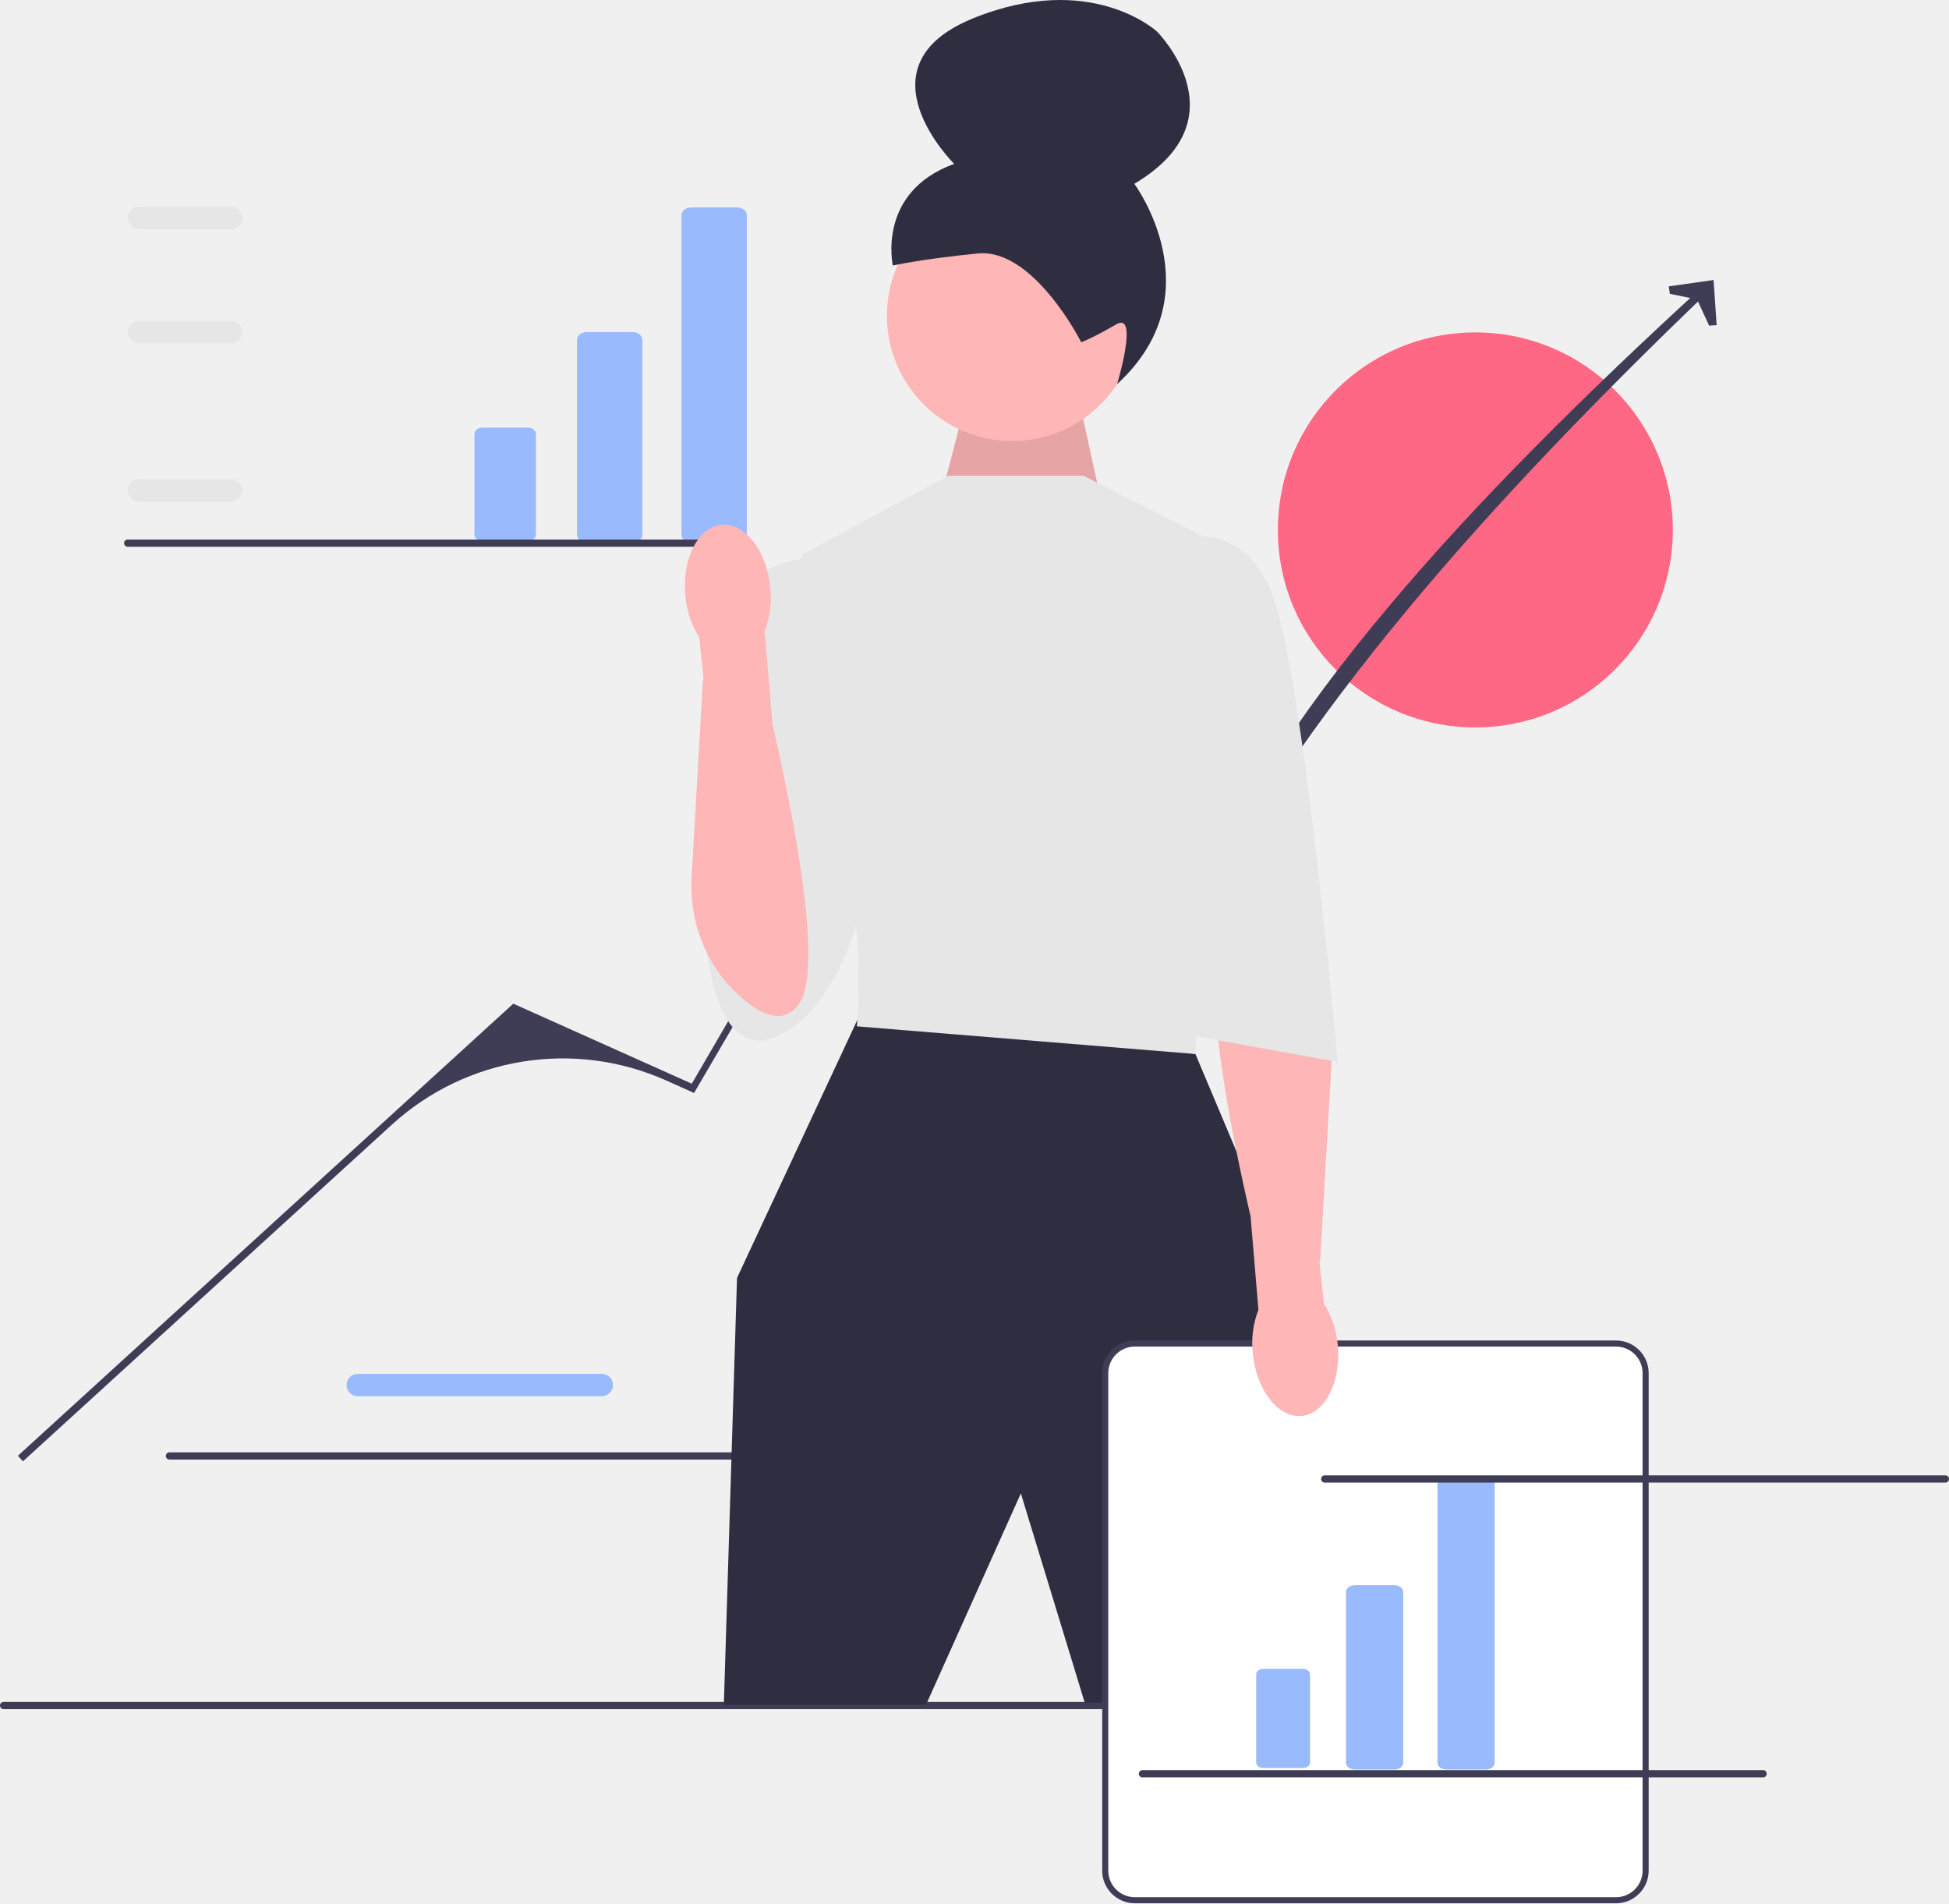
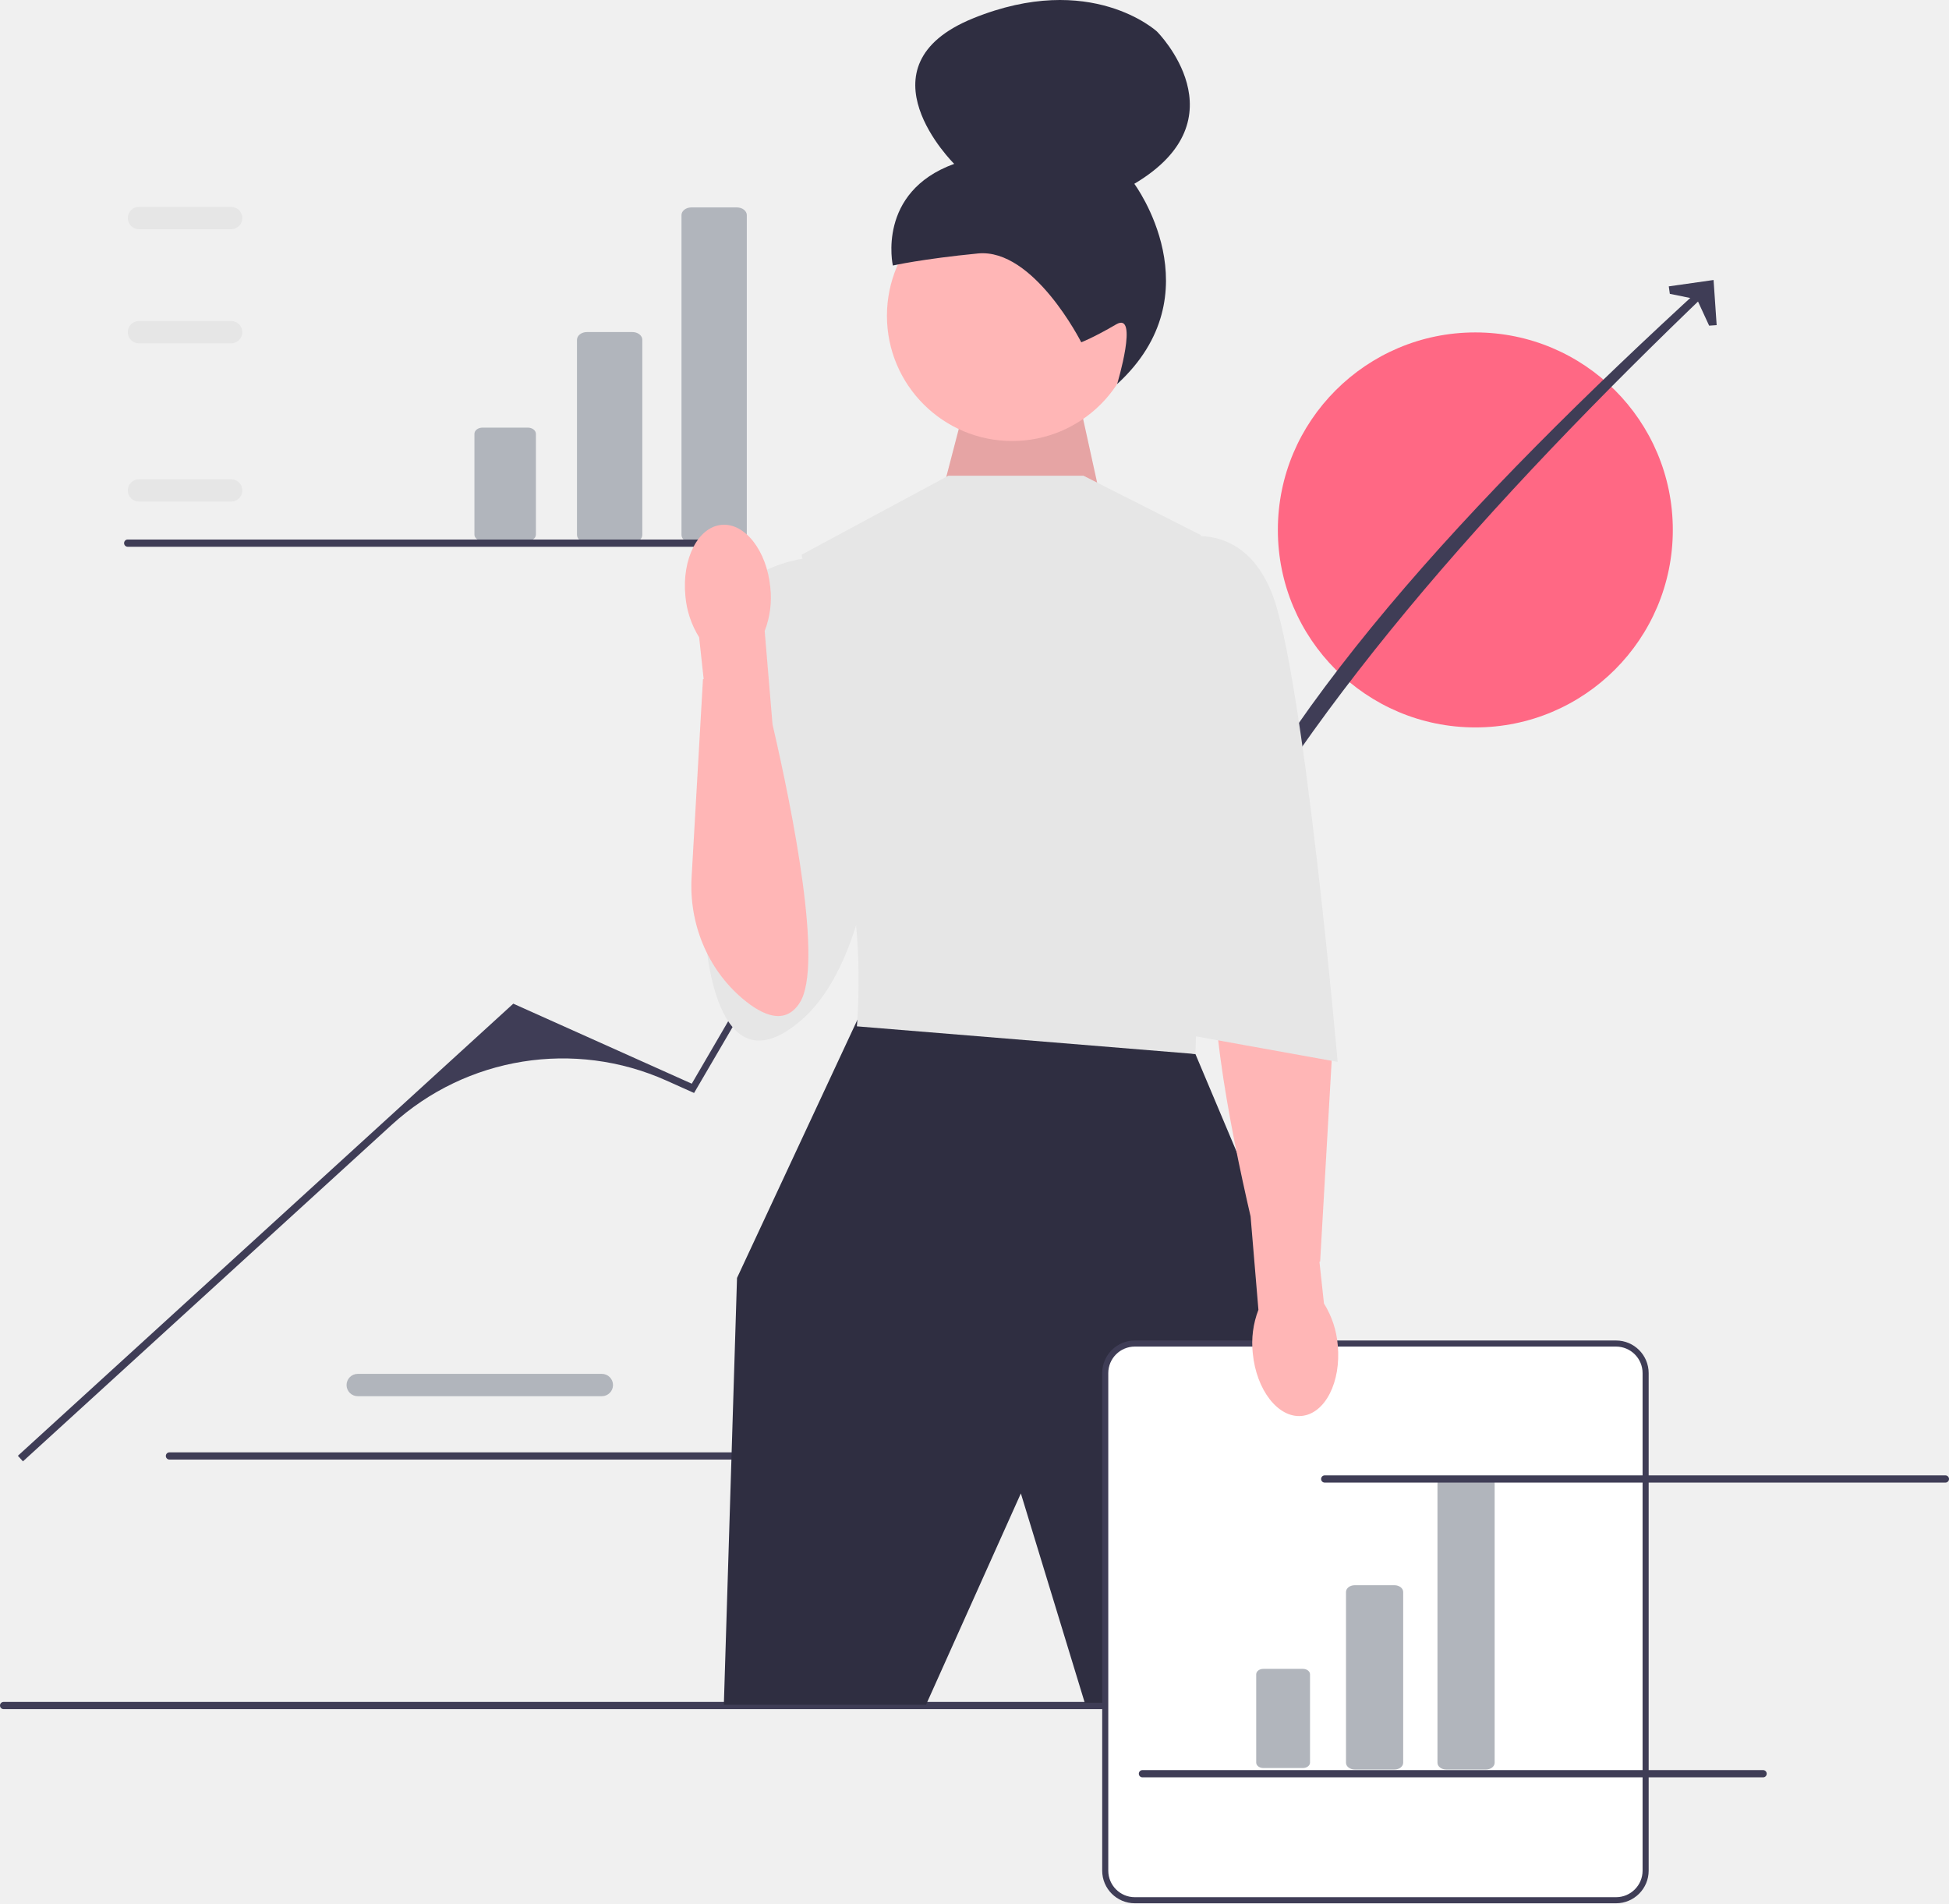
<svg xmlns="http://www.w3.org/2000/svg" width="641.513" height="626.392" viewBox="0 0 641.513 626.392">
  <g>
-     <path d="M198.101,459.506H117.744c-2.026,0-3.674-1.648-3.674-3.674s1.648-3.674,3.674-3.674h80.357c2.026,0,3.674,1.648,3.674,3.674s-1.648,3.674-3.674,3.674h-0Z" fill="#99bafd" />
+     <path d="M198.101,459.506H117.744c-2.026,0-3.674-1.648-3.674-3.674s1.648-3.674,3.674-3.674h80.357c2.026,0,3.674,1.648,3.674,3.674s-1.648,3.674-3.674,3.674h-0Z" fill="#b1b5bc" />
    <path d="M54.587,479.173c0,.66,.53,1.19,1.19,1.19h204.29c.66,0,1.19-.53,1.19-1.19,0-.66-.53-1.19-1.19-1.19H55.778c-.66,0-1.19,.53-1.19,1.19Z" fill="#3f3d56" />
  </g>
  <circle cx="485.607" cy="174.403" r="65" fill="#ff6884" />
  <path d="M0,561.308c0,.66,.53,1.19,1.19,1.19H523.48c.66,0,1.19-.53,1.19-1.19,0-.66-.53-1.19-1.19-1.19H1.19c-.66,0-1.19,.53-1.19,1.19Z" fill="#3f3d56" />
  <g>
    <path d="M7.555,480.947l-1.671-1.831,163.064-148.796,58.749,26.336,63.44-108.794,52.122-25.124,48.293,80.487c26.073-67.499,91.46-138.118,169.81-209.766l1.927,1.561c-73.485,70.354-136.359,141.028-172.04,212.52l-44.669-74.667c-2.11-3.527-6.545-4.89-10.272-3.156l-0,0c-28.49,13.257-52.255,34.895-68.115,62.023l-39.739,67.971-9.071-4.066c-30.338-13.6-65.854-7.9-90.413,14.51L7.555,480.947Z" fill="#3f3d56" />
    <polygon points="565.038 107.006 562.562 107.178 558.568 98.52 549.624 96.704 549.276 94.247 564.02 92.151 565.038 107.006" fill="#3f3d56" />
  </g>
  <polygon points="310.684 159.98 319.45 126.283 353.597 124.64 363.813 171.091 310.684 159.98" fill="#ffb6b6" />
  <polygon points="310.684 159.98 319.45 126.283 353.597 124.64 363.813 171.091 310.684 159.98" isolation="isolate" opacity=".1" />
  <circle cx="333.154" cy="103.924" r="41.216" fill="#ffb6b6" />
  <path d="M355.894,112.649h-0s-15.657-31.023-34.003-29.231c-18.345,1.791-28.01,3.969-28.01,3.969,0,0-5.446-24.162,20.192-33.456,0,0-32.598-32.134,6.213-47.897,38.811-15.763,60.529,4.341,60.529,4.341,0,0,28.728,28.679-7.454,50.115,0,0,26.867,36.139-5.662,65.925,0,0,7.276-24.104-.316-19.659-7.591,4.445-11.489,5.893-11.489,5.893v0l-0-0Z" fill="#2f2e41" />
  <polygon points="287.679 330.412 282.196 335.666 242.589 420.591 238.253 561.063 304.799 561.063 336.015 491.5 357.047 560.392 416.882 560.392 430.752 435.332 393.466 346.887 287.679 330.412" fill="#2f2e41" />
  <path d="M356.614,156.556h-44.441l-48.34,26.013,11.272,50.292s-2.601,30.349,3.468,52.894c6.07,22.545,3.468,52.027,3.468,52.027l111.424,9.105,3.468-102.319-1.734-68.502-38.586-19.51h0v-0Z" fill="#e6e6e6" />
  <path d="M271.203,183.003s-26.88,.867-31.216,18.209-7.804,106.655-7.804,106.655c0,0,2.601,52.996,31.65,27.799,29.048-25.197,26.447-101.503,26.447-101.503l-19.076-51.16v0Z" fill="#e6e6e6" />
  <path d="M531.927,625.392h-158.409c-5.365,0-9.73-4.364-9.73-9.73v-163.758c0-5.365,4.365-9.73,9.73-9.73h158.409c5.365,0,9.73,4.364,9.73,9.73v163.758c0,5.365-4.364,9.73-9.73,9.73Z" fill="#fff" />
  <path d="M531.927,626.392h-158.409c-5.916,0-10.729-4.813-10.729-10.729v-163.758c0-5.916,4.813-10.729,10.729-10.729h158.409c5.916,0,10.729,4.813,10.729,10.729v163.758c0,5.917-4.813,10.729-10.729,10.729Zm-158.409-183.217c-4.813,0-8.729,3.916-8.729,8.729v163.758c0,4.813,3.916,8.729,8.729,8.729h158.409c4.813,0,8.729-3.916,8.729-8.729v-163.758c0-4.813-3.916-8.729-8.729-8.729h-158.409Z" fill="#3f3d56" />
  <g>
-     <path d="M458.974,582.371h-13.056c-1.59,0-2.883-.998-2.883-2.225v-56.211c0-1.227,1.293-2.225,2.883-2.225h13.056c1.59,0,2.883,.998,2.883,2.225v56.211c0,1.227-1.293,2.225-2.883,2.225Z" fill="#99bafd" />
-     <path d="M415.809,549.245c-1.284,0-2.329,.807-2.329,1.798v29.04c0,.991,1.045,1.798,2.329,1.798h13.056c1.284,0,2.329-.807,2.329-1.798v-29.04c0-.991-1.045-1.798-2.329-1.798h-13.056Z" fill="#99bafd" />
-     <path d="M489.082,582.371h-13.056c-1.59,0-2.883-.998-2.883-2.225v-92.12c0-1.227,1.293-2.225,2.883-2.225h13.056c1.59,0,2.883,.998,2.883,2.225v92.12c0,1.227-1.293,2.225-2.883,2.225Z" fill="#99bafd" />
+     <path d="M458.974,582.371h-13.056c-1.59,0-2.883-.998-2.883-2.225v-56.211c0-1.227,1.293-2.225,2.883-2.225h13.056c1.59,0,2.883,.998,2.883,2.225v56.211c0,1.227-1.293,2.225-2.883,2.225Z" fill="#b1b5bc" />
+     <path d="M415.809,549.245c-1.284,0-2.329,.807-2.329,1.798v29.04c0,.991,1.045,1.798,2.329,1.798h13.056c1.284,0,2.329-.807,2.329-1.798v-29.04c0-.991-1.045-1.798-2.329-1.798h-13.056Z" fill="#b1b5bc" />
+     <path d="M489.082,582.371h-13.056c-1.59,0-2.883-.998-2.883-2.225v-92.12c0-1.227,1.293-2.225,2.883-2.225h13.056c1.59,0,2.883,.998,2.883,2.225v92.12c0,1.227-1.293,2.225-2.883,2.225Z" fill="#b1b5bc" />
  </g>
  <g>
-     <path d="M208.125,178.572h-14.914c-1.816,0-3.293-1.14-3.293-2.542V111.821c0-1.402,1.477-2.542,3.293-2.542h14.914c1.816,0,3.293,1.14,3.293,2.542v64.21c0,1.402-1.477,2.542-3.293,2.542v-0Z" fill="#99bafd" />
-     <path d="M158.819,140.733c-1.467,0-2.661,.921-2.661,2.054v33.172c0,1.132,1.194,2.054,2.661,2.054h14.914c1.467,0,2.661-.921,2.661-2.054v-33.172c0-1.132-1.194-2.054-2.661-2.054h-14.914Z" fill="#99bafd" />
-     <path d="M242.517,178.572h-14.914c-1.816,0-3.293-1.14-3.293-2.542V70.802c0-1.402,1.477-2.542,3.293-2.542h14.914c1.816,0,3.293,1.14,3.293,2.542v105.228c0,1.402-1.477,2.542-3.293,2.542v-0Z" fill="#99bafd" />
+     <path d="M208.125,178.572h-14.914c-1.816,0-3.293-1.14-3.293-2.542V111.821c0-1.402,1.477-2.542,3.293-2.542h14.914c1.816,0,3.293,1.14,3.293,2.542v64.21c0,1.402-1.477,2.542-3.293,2.542v-0Z" fill="#b1b5bc" />
+     <path d="M158.819,140.733c-1.467,0-2.661,.921-2.661,2.054v33.172c0,1.132,1.194,2.054,2.661,2.054h14.914c1.467,0,2.661-.921,2.661-2.054v-33.172c0-1.132-1.194-2.054-2.661-2.054h-14.914Z" fill="#b1b5bc" />
+     <path d="M242.517,178.572h-14.914c-1.816,0-3.293-1.14-3.293-2.542V70.802c0-1.402,1.477-2.542,3.293-2.542h14.914c1.816,0,3.293,1.14,3.293,2.542v105.228c0,1.402-1.477,2.542-3.293,2.542v-0Z" fill="#b1b5bc" />
  </g>
  <path d="M428.438,466.001c7.725-.74,13.044-11.178,11.882-23.32-.398-4.857-1.953-9.547-4.535-13.68l-1.489-13.742,.228-.068,3.742-65.158c.87-15.15-5.127-30.037-16.681-39.875-6.873-5.852-14.206-8.815-18.921-1.421-7.824,12.269,2.31,62.847,8.965,91.602l2.58,30.728c-1.753,4.549-2.39,9.451-1.86,14.296,1.16,12.138,8.363,21.378,16.088,20.639Z" fill="#ffb6b6" />
  <path d="M385.662,177.8s22.545-8.671,32.95,17.342,21.678,154.346,21.678,154.346l-52.894-9.538-1.734-162.15v-0Z" fill="#e6e6e6" />
  <g>
    <path d="M76.092,165.076h-30.357c-2.026,0-3.674-1.648-3.674-3.674s1.648-3.674,3.674-3.674h30.357c2.026,0,3.674,1.648,3.674,3.674s-1.648,3.674-3.674,3.674Z" fill="#e6e6e6" />
    <path d="M76.092,112.997h-30.357c-2.026,0-3.674-1.648-3.674-3.674s1.648-3.674,3.674-3.674h30.357c2.026,0,3.674,1.648,3.674,3.674s-1.648,3.674-3.674,3.674Z" fill="#e6e6e6" />
    <path d="M76.092,75.44h-30.357c-2.026,0-3.674-1.648-3.674-3.674s1.648-3.674,3.674-3.674h30.357c2.026,0,3.674,1.648,3.674,3.674s-1.648,3.674-3.674,3.674Z" fill="#e6e6e6" />
    <path d="M40.843,178.754c0,.66,.53,1.19,1.19,1.19H246.323c.66,0,1.19-.53,1.19-1.19,0-.66-.53-1.19-1.19-1.19H42.033c-.66,0-1.19,.53-1.19,1.19Z" fill="#3f3d56" />
  </g>
  <path d="M434.843,486.754c0,.66,.53,1.19,1.19,1.19h204.29c.66,0,1.19-.53,1.19-1.19,0-.66-.53-1.19-1.19-1.19h-204.29c-.66,0-1.19,.53-1.19,1.19Z" fill="#3f3d56" />
  <path d="M374.843,583.754c0,.66,.53,1.19,1.19,1.19h204.29c.66,0,1.19-.53,1.19-1.19,0-.66-.53-1.19-1.19-1.19h-204.29c-.66,0-1.19,.53-1.19,1.19Z" fill="#3f3d56" />
  <path d="M237.467,172.738c-7.725,.74-13.044,11.178-11.882,23.32,.398,4.857,1.953,9.547,4.535,13.68l1.489,13.742-.228,.068-3.742,65.158c-.87,15.15,5.127,30.037,16.681,39.875,6.873,5.852,14.206,8.815,18.921,1.421,7.824-12.269-2.31-62.847-8.965-91.602l-2.58-30.728c1.753-4.549,2.39-9.451,1.86-14.296-1.16-12.138-8.363-21.378-16.088-20.639h-0v0Z" fill="#ffb6b6" />
</svg>
